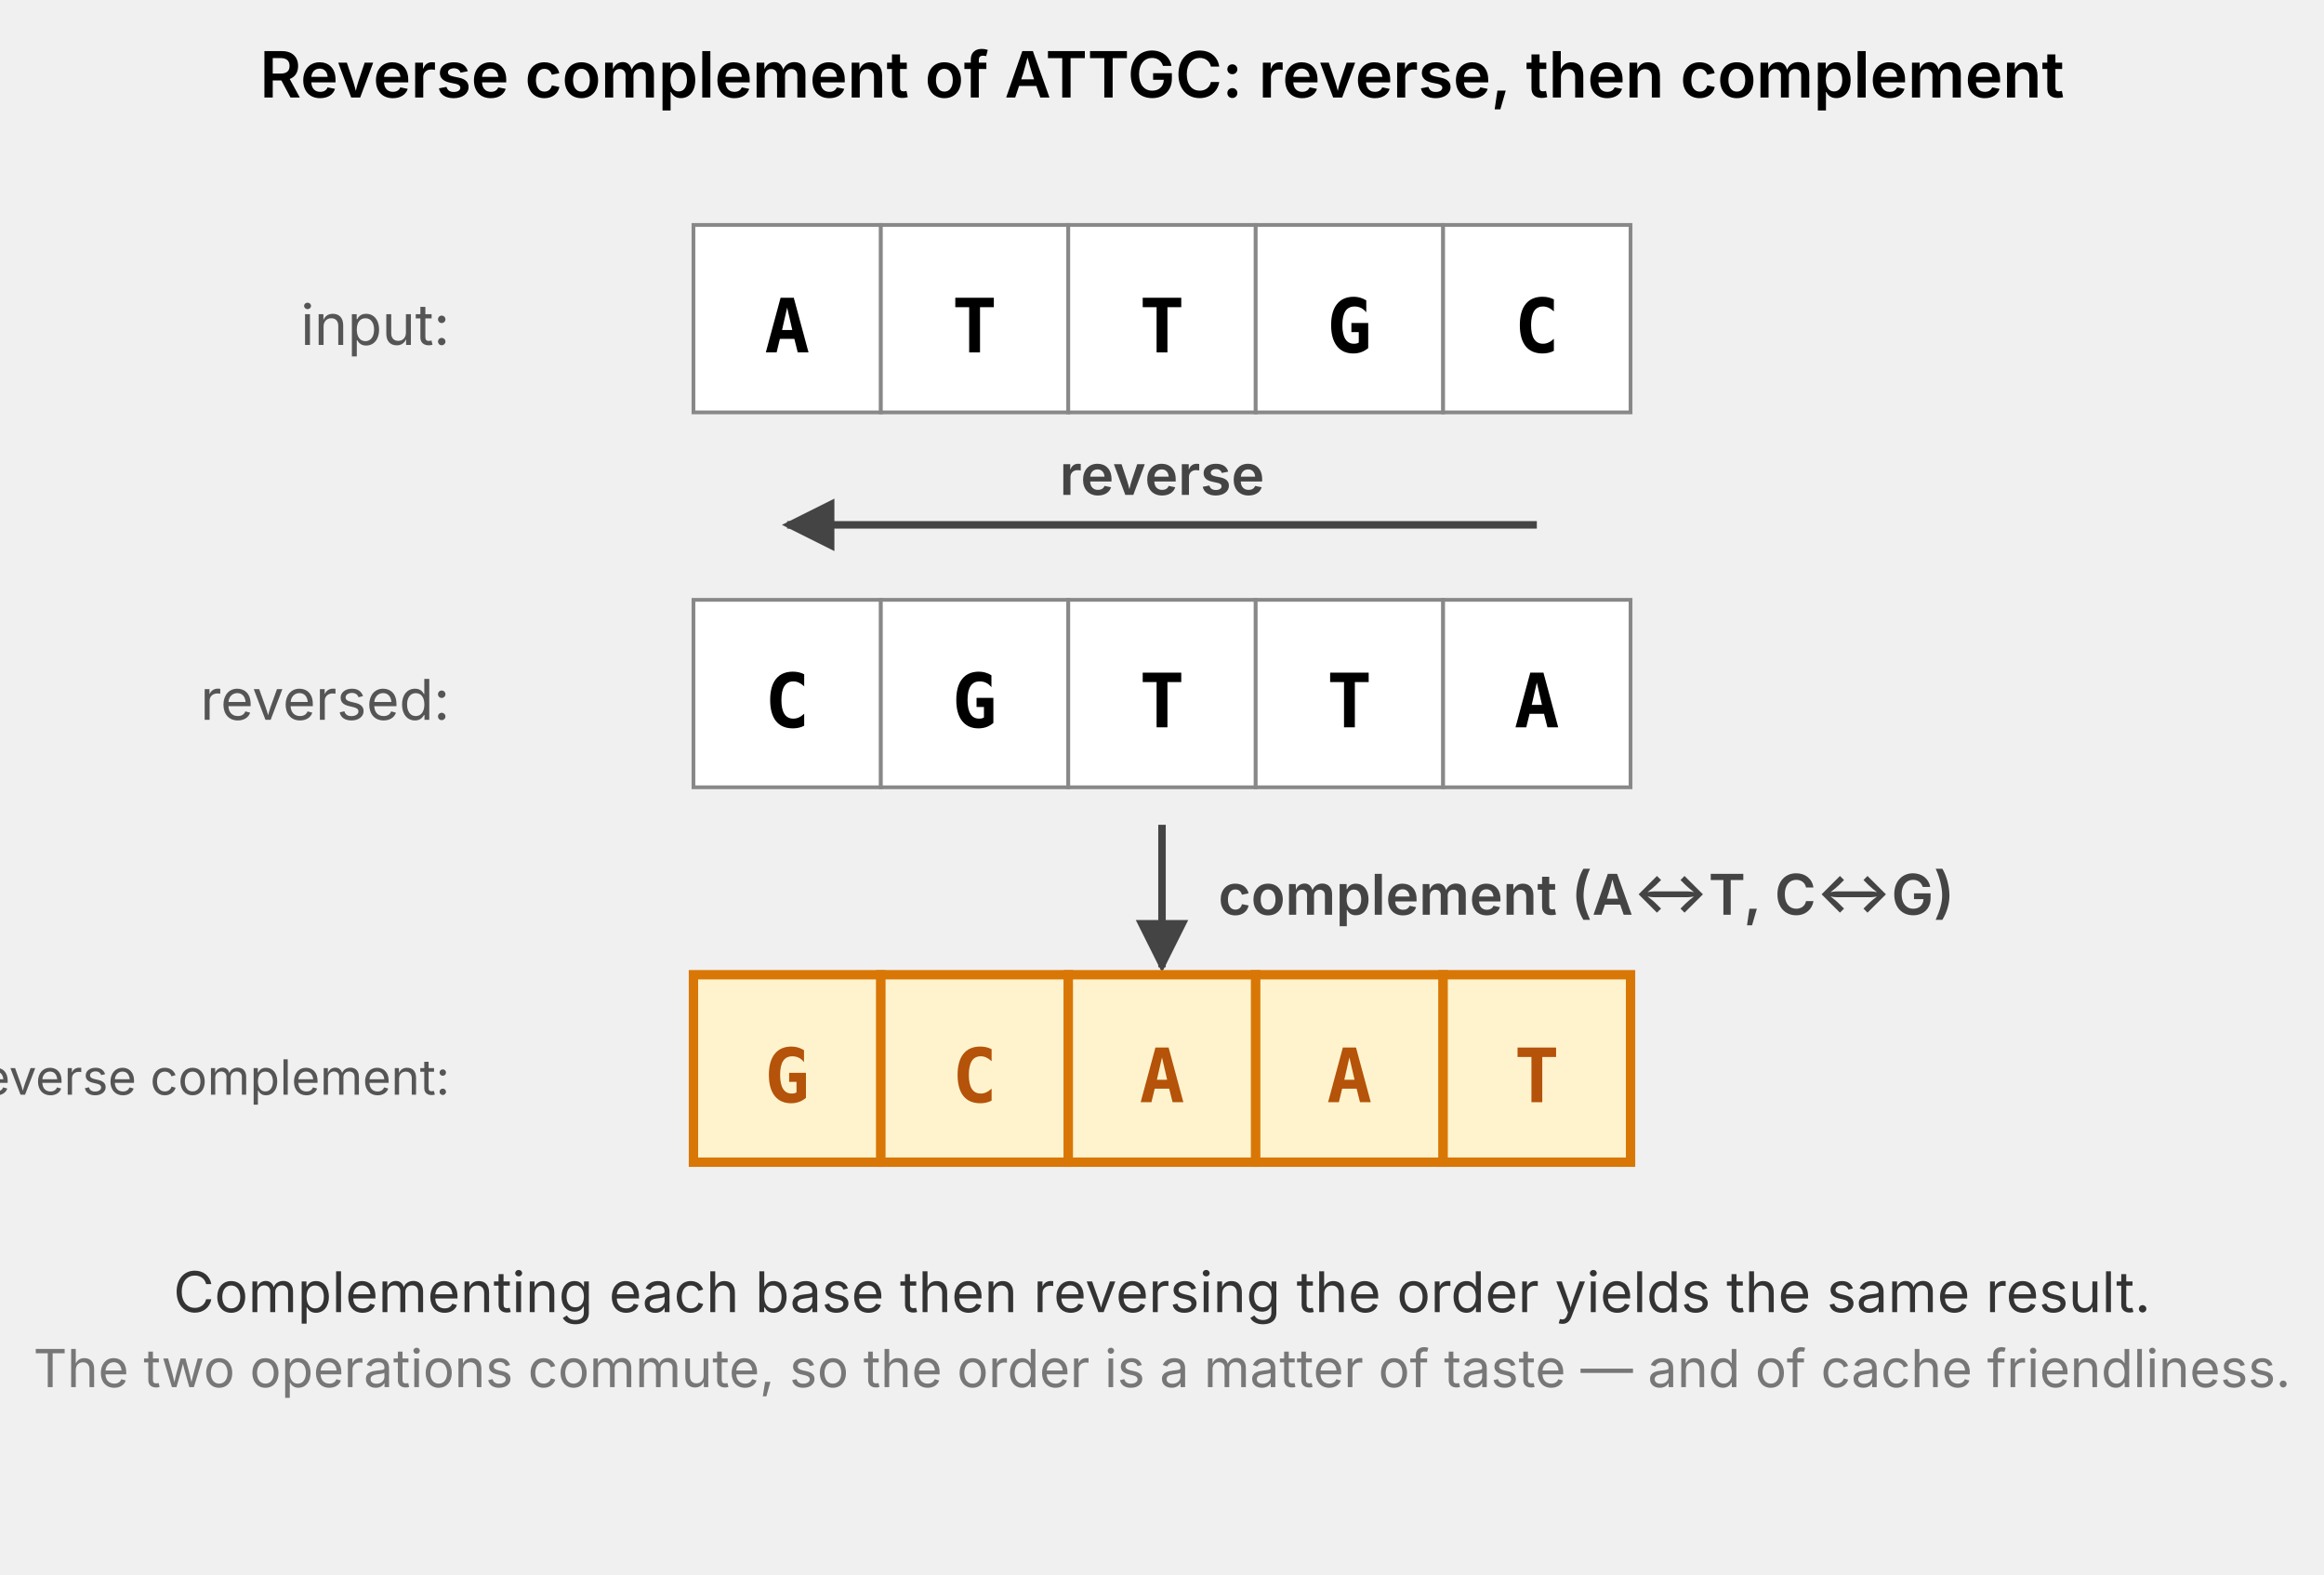
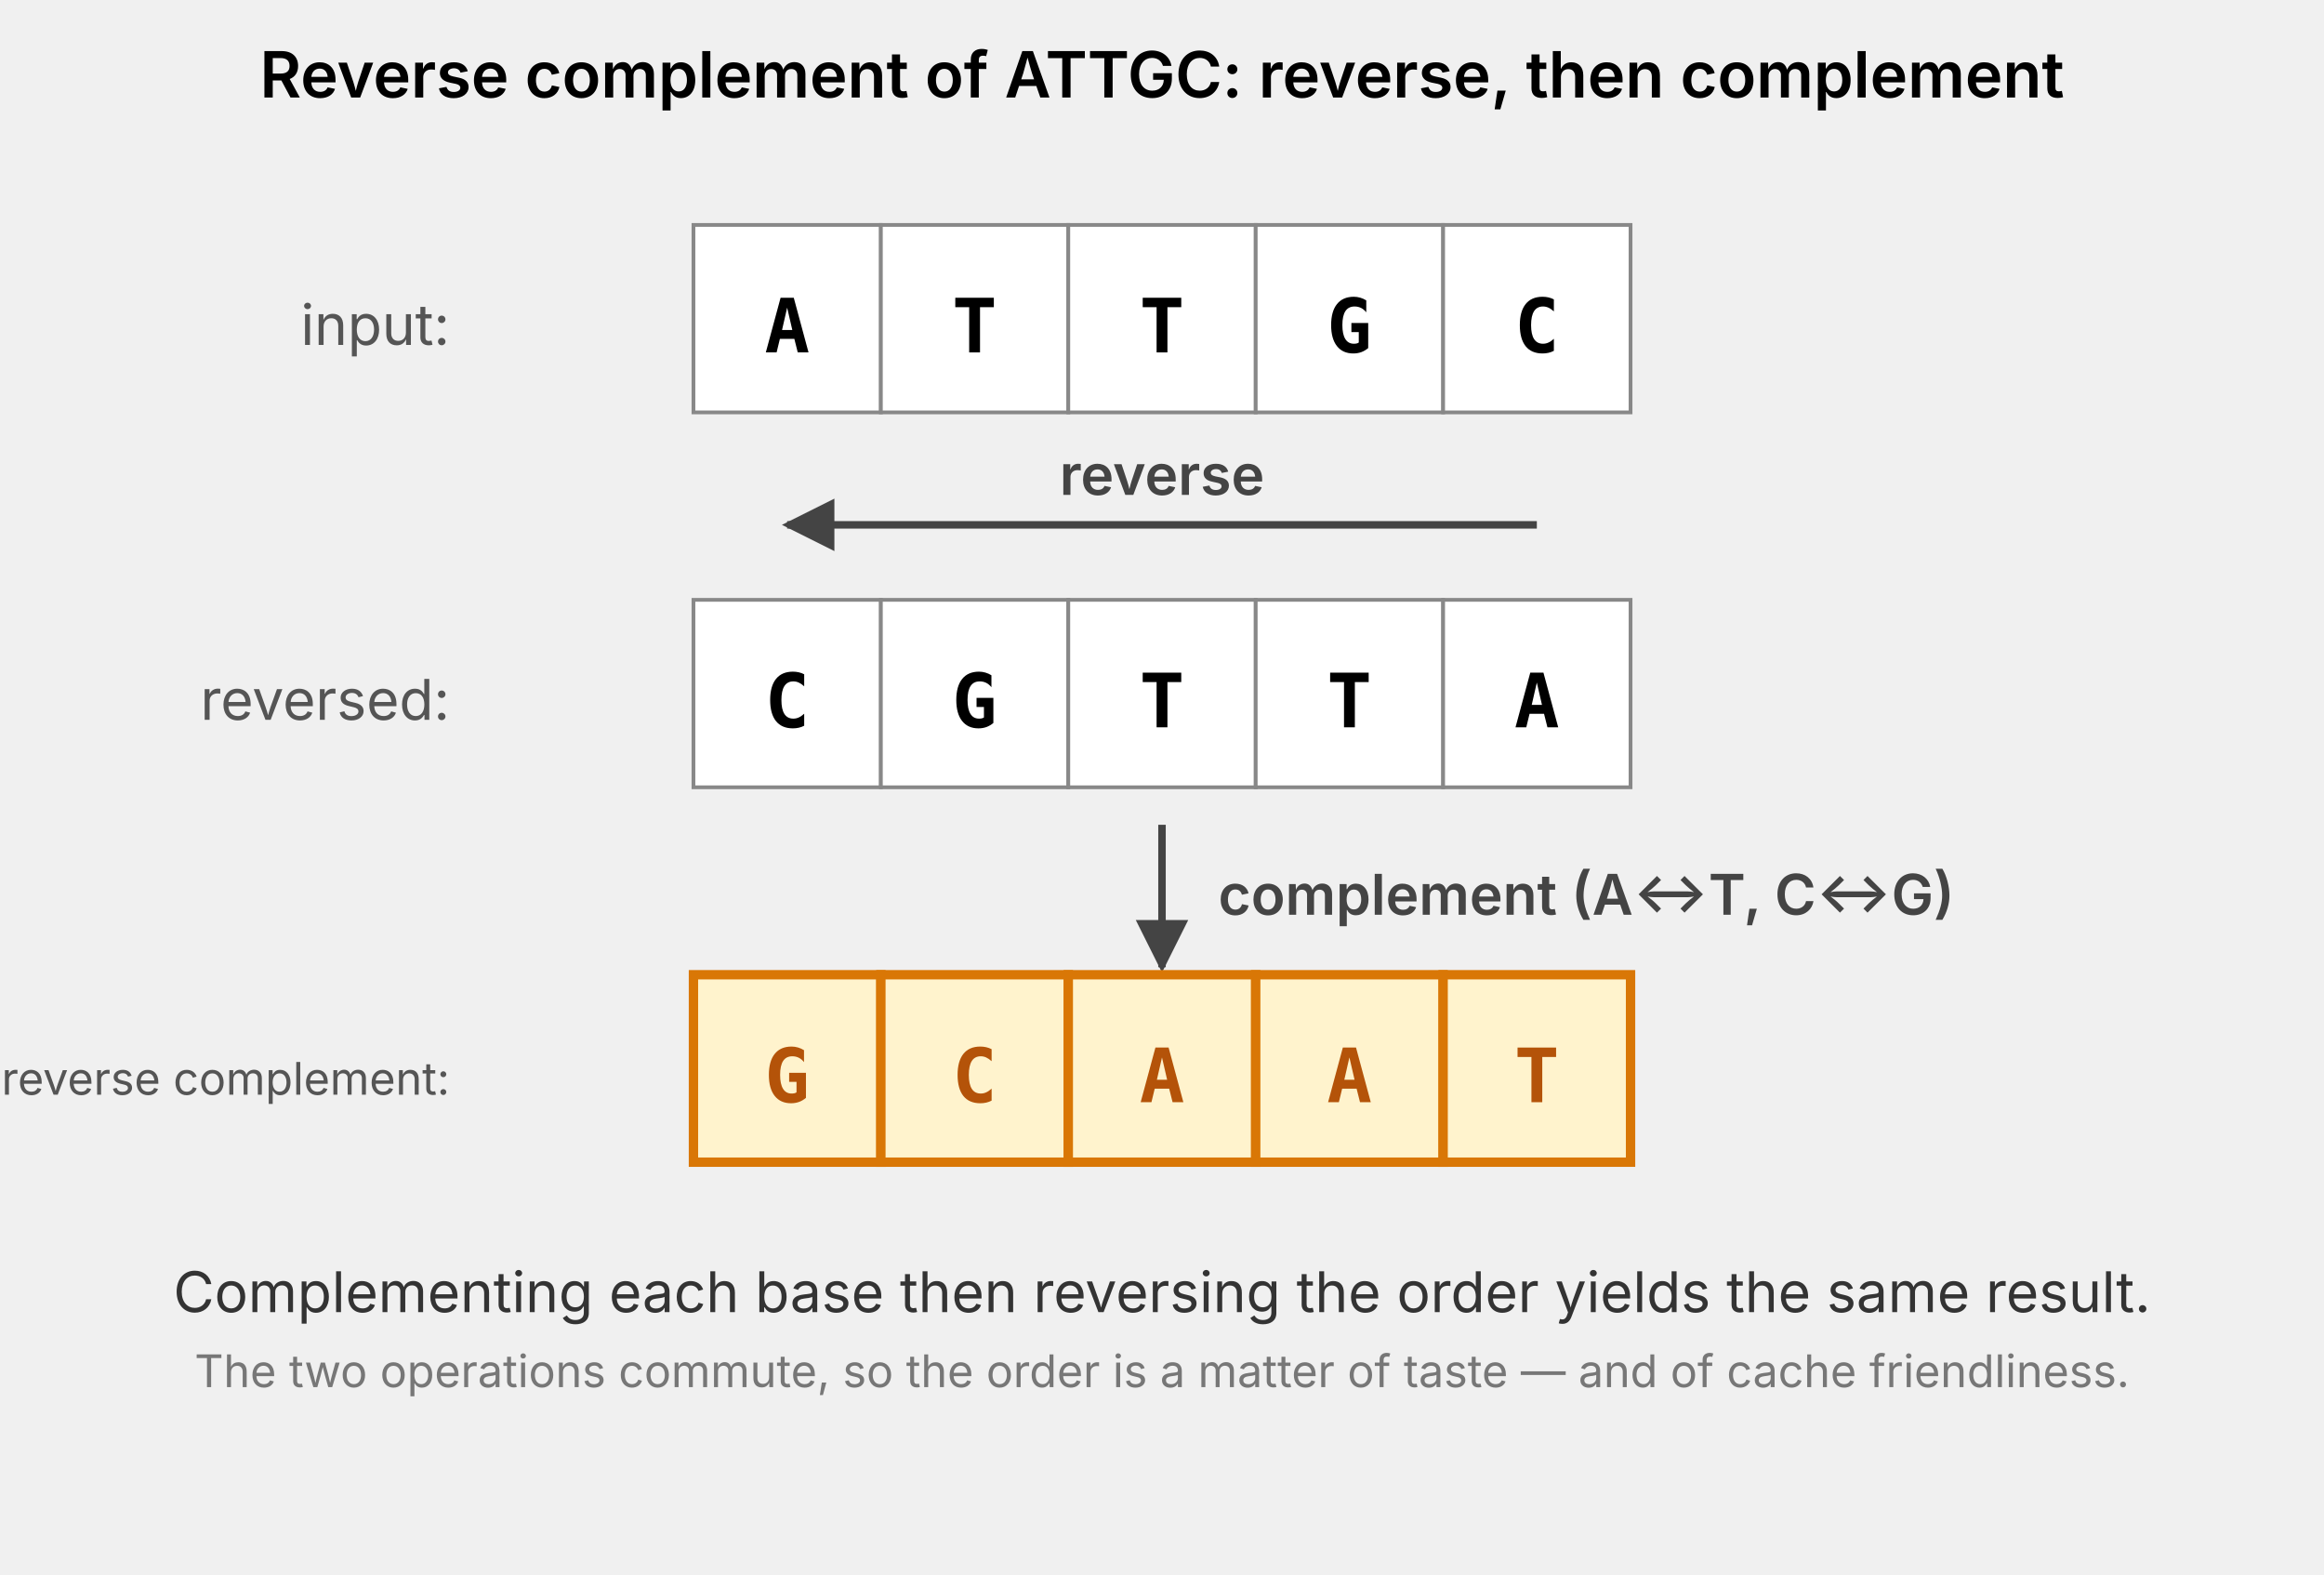
<svg xmlns="http://www.w3.org/2000/svg" viewBox="0 0 620 420" font-family="system-ui, -apple-system, sans-serif">
  <defs>
    <marker id="rc-arrow" viewBox="0 0 10 10" refX="9" refY="5" markerWidth="7" markerHeight="7" orient="auto-start-reverse">
      <path d="M 0 0 L 10 5 L 0 10 z" fill="#444" />
    </marker>
  </defs>
  <text x="310" y="26" text-anchor="middle" font-size="17" font-weight="600">
    Reverse complement of ATTGC: reverse, then complement
  </text>
  <text x="120" y="92" text-anchor="end" font-size="15" fill="#555">input:</text>
  <rect x="185" y="60" width="50" height="50" fill="white" stroke="#888" />
  <rect x="235" y="60" width="50" height="50" fill="white" stroke="#888" />
  <rect x="285" y="60" width="50" height="50" fill="white" stroke="#888" />
  <rect x="335" y="60" width="50" height="50" fill="white" stroke="#888" />
  <rect x="385" y="60" width="50" height="50" fill="white" stroke="#888" />
  <text x="210" y="94" text-anchor="middle" font-size="20" font-weight="700" font-family="ui-monospace, monospace">A</text>
  <text x="260" y="94" text-anchor="middle" font-size="20" font-weight="700" font-family="ui-monospace, monospace">T</text>
  <text x="310" y="94" text-anchor="middle" font-size="20" font-weight="700" font-family="ui-monospace, monospace">T</text>
  <text x="360" y="94" text-anchor="middle" font-size="20" font-weight="700" font-family="ui-monospace, monospace">G</text>
  <text x="410" y="94" text-anchor="middle" font-size="20" font-weight="700" font-family="ui-monospace, monospace">C</text>
  <line x1="410" y1="140" x2="210" y2="140" stroke="#444" stroke-width="2" marker-end="url(#rc-arrow)" />
  <text x="310" y="132" text-anchor="middle" font-size="15" fill="#444" font-weight="600">reverse</text>
  <text x="120" y="192" text-anchor="end" font-size="15" fill="#555">reversed:</text>
  <rect x="185" y="160" width="50" height="50" fill="white" stroke="#888" />
  <rect x="235" y="160" width="50" height="50" fill="white" stroke="#888" />
  <rect x="285" y="160" width="50" height="50" fill="white" stroke="#888" />
  <rect x="335" y="160" width="50" height="50" fill="white" stroke="#888" />
  <rect x="385" y="160" width="50" height="50" fill="white" stroke="#888" />
  <text x="210" y="194" text-anchor="middle" font-size="20" font-weight="700" font-family="ui-monospace, monospace">C</text>
  <text x="260" y="194" text-anchor="middle" font-size="20" font-weight="700" font-family="ui-monospace, monospace">G</text>
  <text x="310" y="194" text-anchor="middle" font-size="20" font-weight="700" font-family="ui-monospace, monospace">T</text>
  <text x="360" y="194" text-anchor="middle" font-size="20" font-weight="700" font-family="ui-monospace, monospace">T</text>
  <text x="410" y="194" text-anchor="middle" font-size="20" font-weight="700" font-family="ui-monospace, monospace">A</text>
  <line x1="310" y1="220" x2="310" y2="258" stroke="#444" stroke-width="2" marker-end="url(#rc-arrow)" />
  <text x="325" y="244" font-size="15" fill="#444" font-weight="600">
    complement (A↔T, C↔G)
  </text>
-   <text x="120" y="292" text-anchor="end" font-size="13" fill="#555">reverse complement:</text>
+   <text x="120" y="292" text-anchor="end" font-size="12" fill="#555">reverse complement:</text>
  <rect x="185" y="260" width="50" height="50" fill="#fff3cd" stroke="#d97706" stroke-width="2.5" />
  <rect x="235" y="260" width="50" height="50" fill="#fff3cd" stroke="#d97706" stroke-width="2.5" />
  <rect x="285" y="260" width="50" height="50" fill="#fff3cd" stroke="#d97706" stroke-width="2.5" />
  <rect x="335" y="260" width="50" height="50" fill="#fff3cd" stroke="#d97706" stroke-width="2.5" />
  <rect x="385" y="260" width="50" height="50" fill="#fff3cd" stroke="#d97706" stroke-width="2.5" />
  <text x="210" y="294" text-anchor="middle" font-size="20" font-weight="700" font-family="ui-monospace, monospace" fill="#b45309">G</text>
  <text x="260" y="294" text-anchor="middle" font-size="20" font-weight="700" font-family="ui-monospace, monospace" fill="#b45309">C</text>
  <text x="310" y="294" text-anchor="middle" font-size="20" font-weight="700" font-family="ui-monospace, monospace" fill="#b45309">A</text>
  <text x="360" y="294" text-anchor="middle" font-size="20" font-weight="700" font-family="ui-monospace, monospace" fill="#b45309">A</text>
  <text x="410" y="294" text-anchor="middle" font-size="20" font-weight="700" font-family="ui-monospace, monospace" fill="#b45309">T</text>
  <text x="310" y="350" text-anchor="middle" font-size="15" fill="#333">
    Complementing each base then reversing the order yields the same result.
  </text>
-   <text x="310" y="370" text-anchor="middle" font-size="14" fill="#777">
+   <text x="310" y="370" text-anchor="middle" font-size="12" fill="#777">
    The two operations commute, so the order is a matter of taste — and of cache friendliness.
  </text>
</svg>
